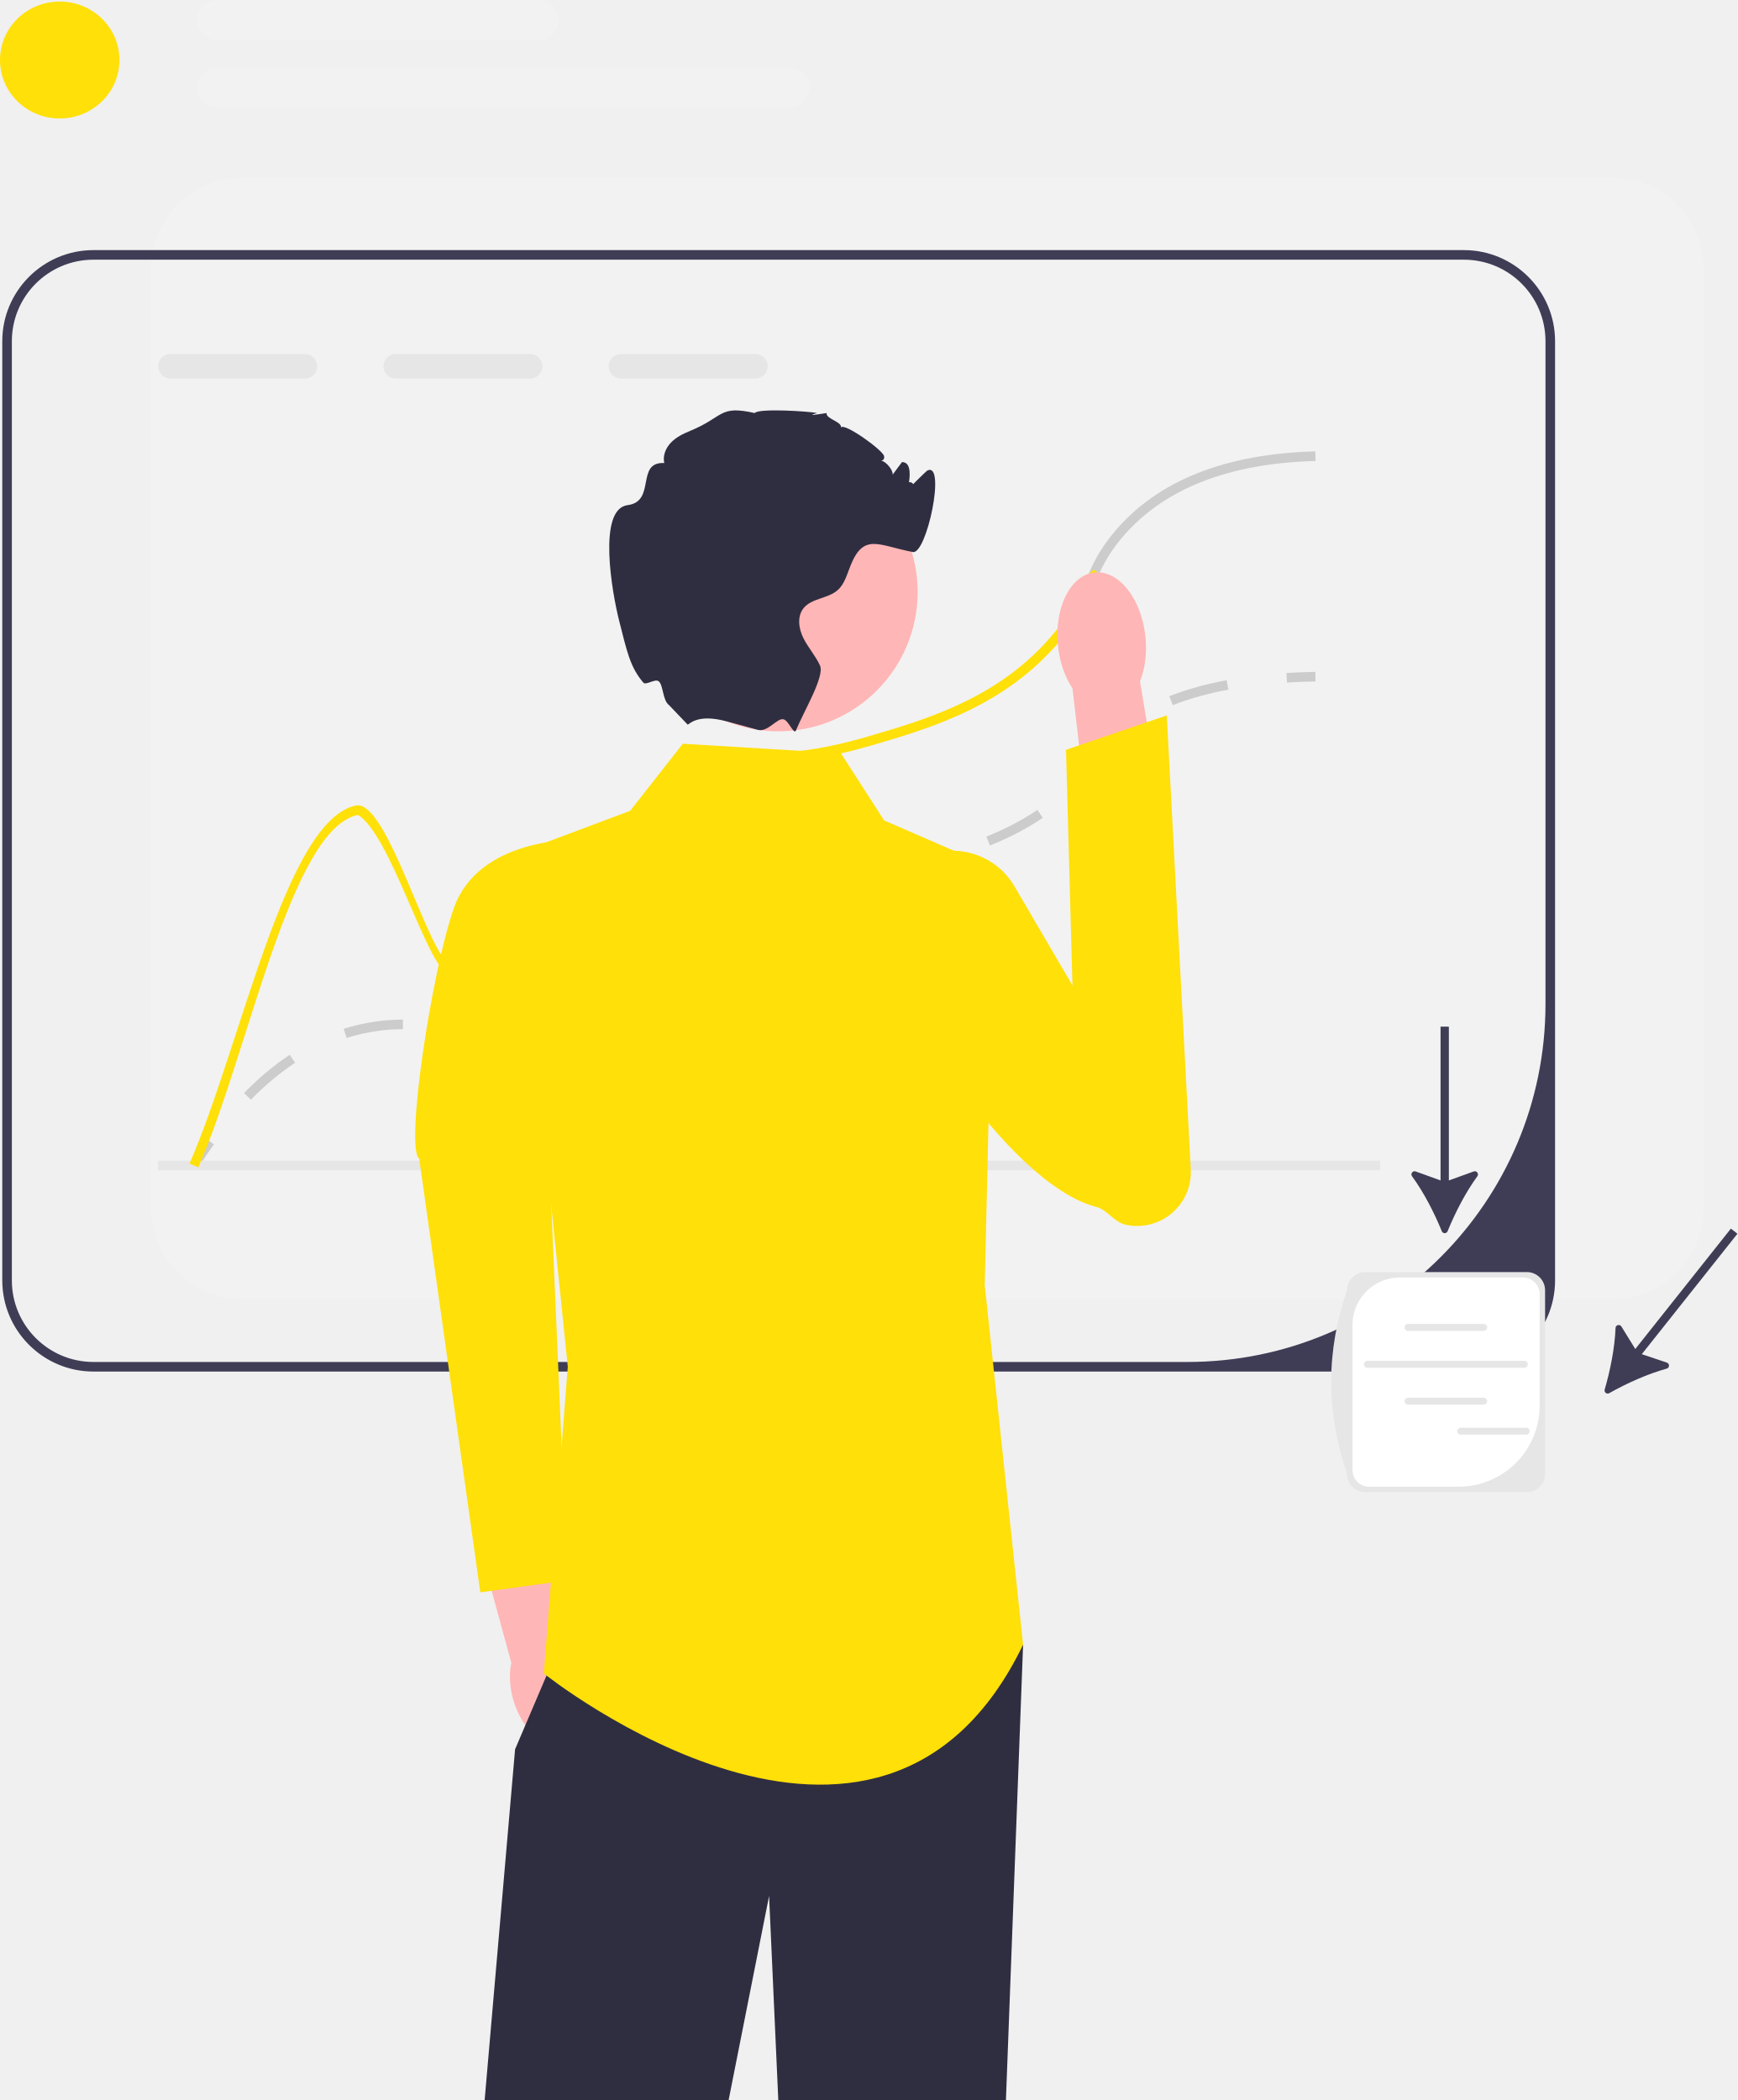
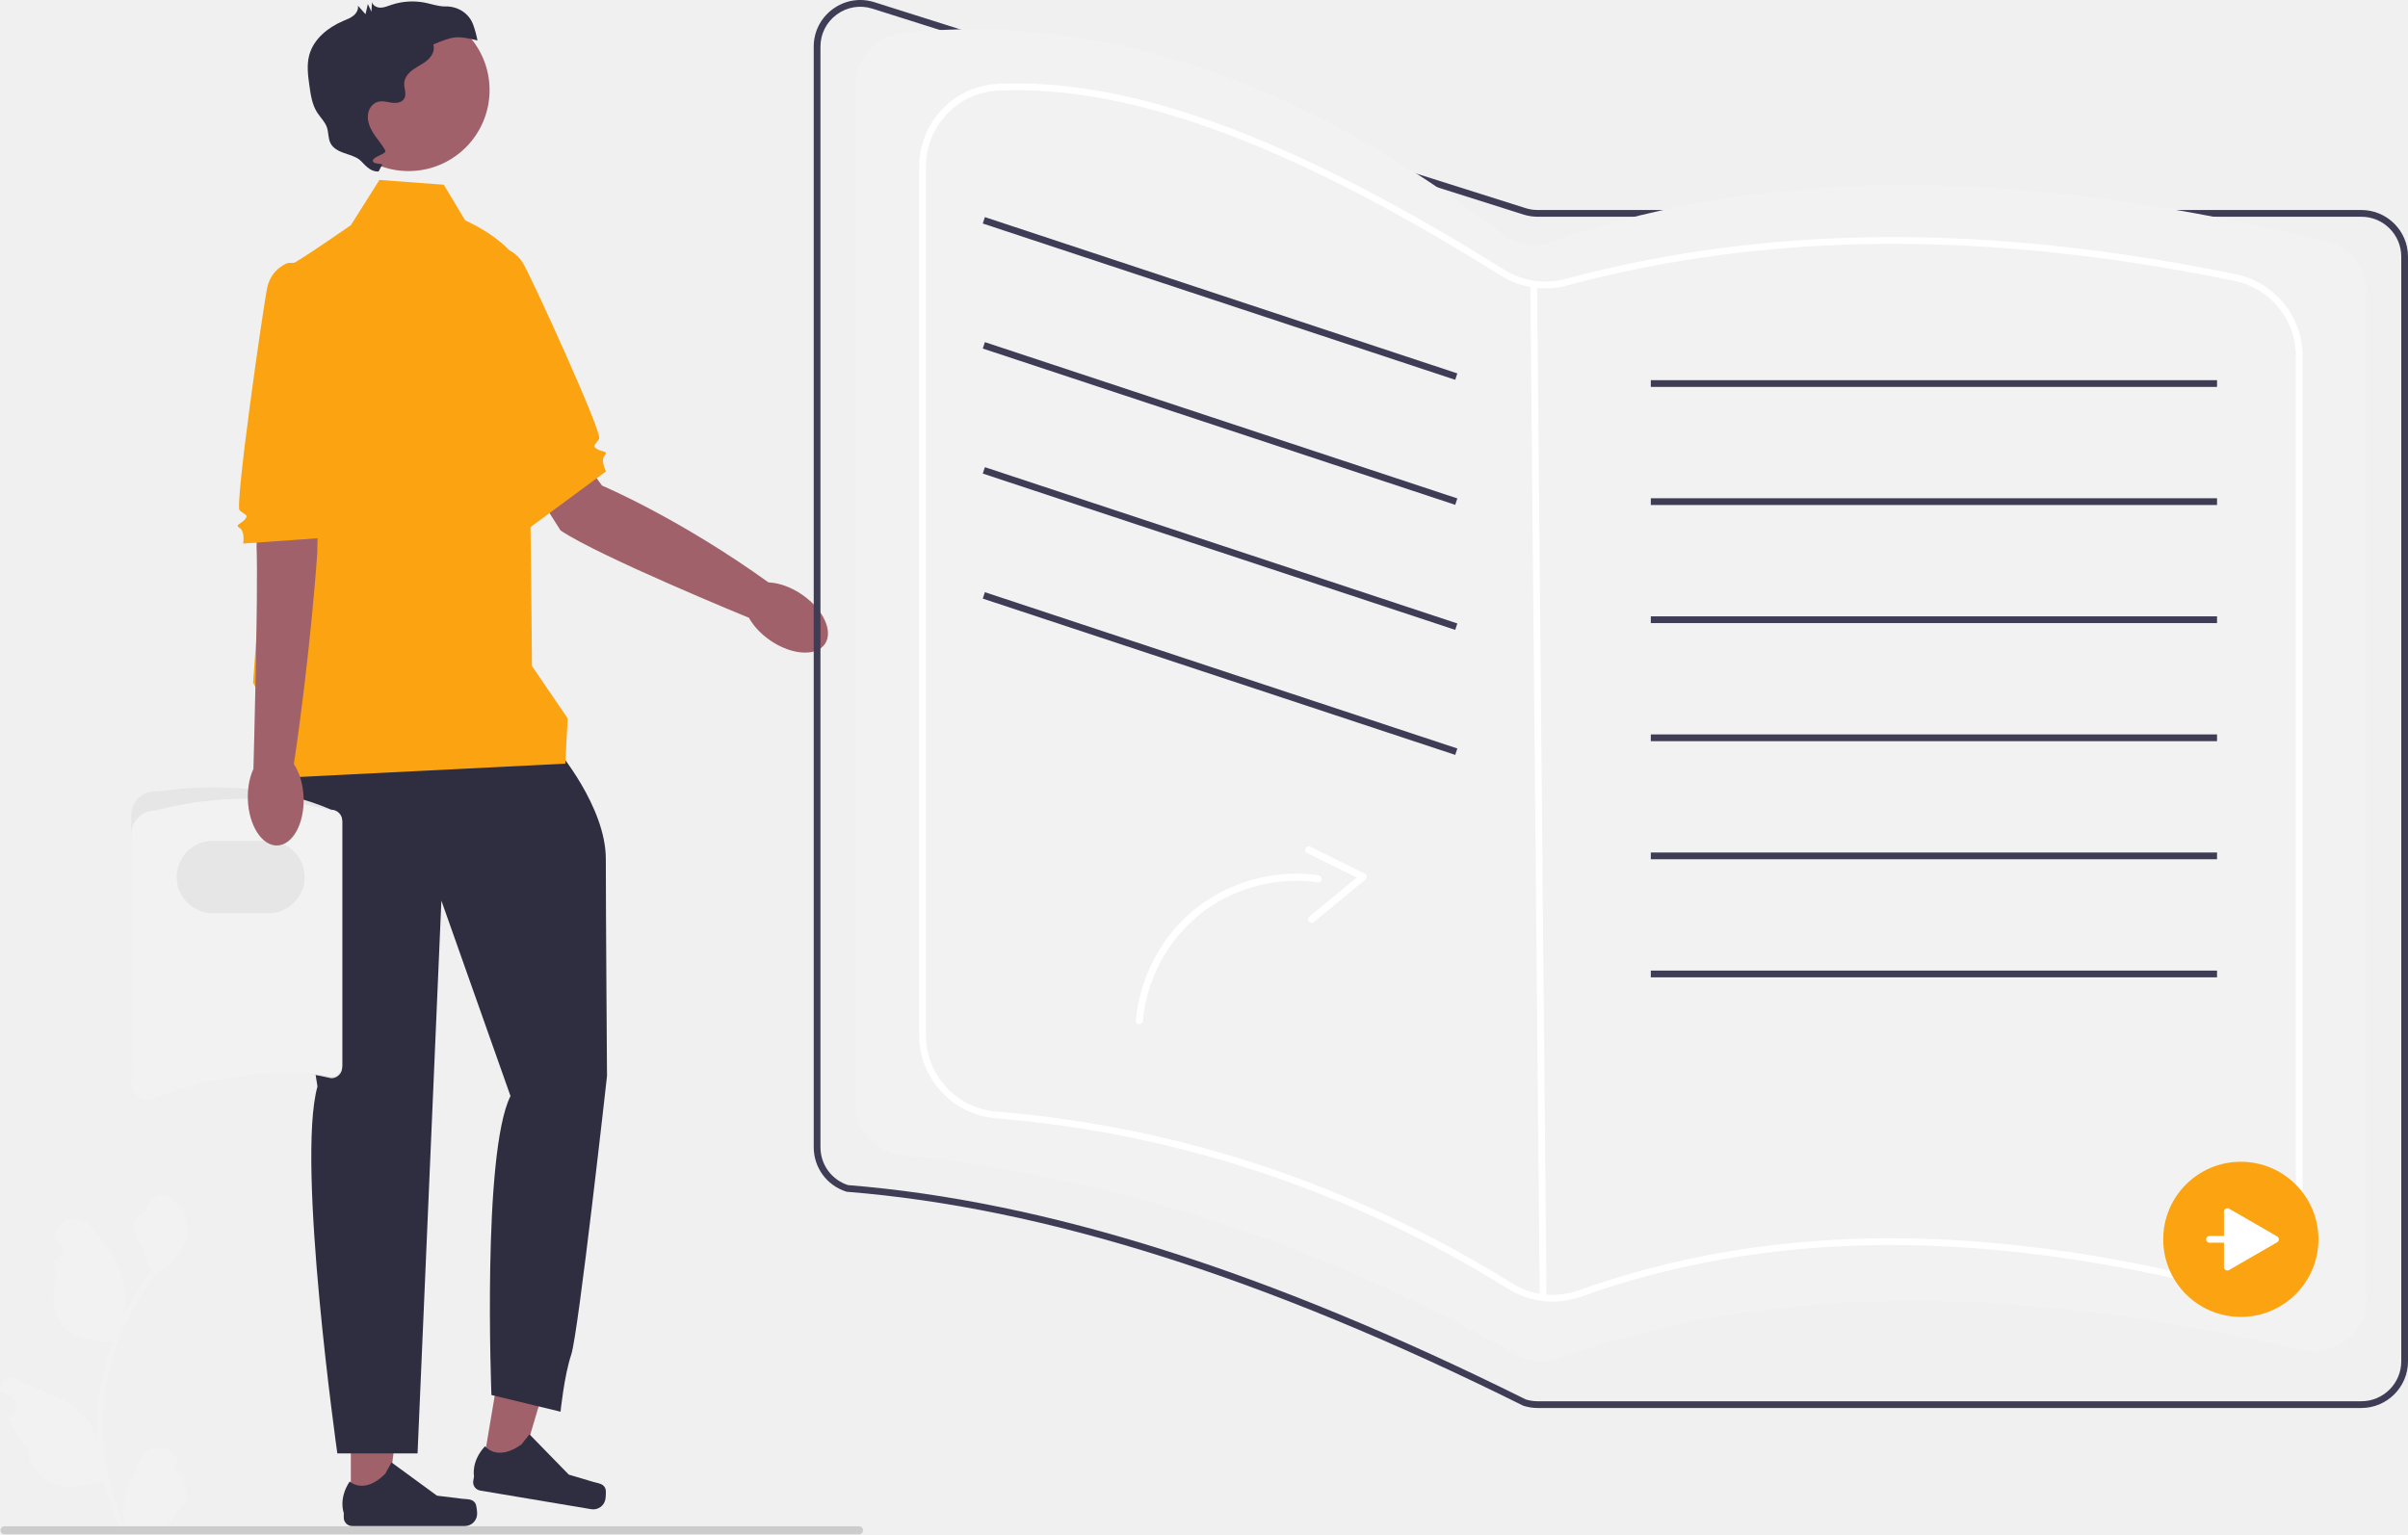
- <svg xmlns="http://www.w3.org/2000/svg" width="362.524" height="438.188" viewBox="0 0 362.524 438.188">
+ <svg xmlns="http://www.w3.org/2000/svg" width="713.742" height="454.878" viewBox="0 0 713.742 454.878">
+   <path d="M151.455,107.121l26.994,36.849s23.015,9.678,49.913,29.109l-6.439,10.051s-44.397-18.18-55.759-25.861l-20.747-32.525,6.038-17.623Z" fill="#a0616a" />
+   <ellipse cx="233.007" cy="183.071" rx="8.267" ry="13.924" transform="translate(-49.60553 272.1628) rotate(-55.65347)" fill="#a0616a" />
+   <path d="M138.261,75.664l8.834-2.506s5.142,.01,8.043,5.061c2.901,5.051,23.441,50.085,22.468,51.829-.974,1.745-2.333,2.13-.588,3.104,1.745,.974,3.342,.48,2.153,1.939s.454,4.664,.454,4.664l-22.66,16.719-18.703-80.809Z" fill="#fca311" />
+   <polygon points="103.988 445.968 114.765 445.967 119.892 404.397 103.986 404.398 103.988 445.968" fill="#a0616a" />
+   <path d="M140.912,445.724h0c.336,.565,.513,2.389,.513,3.046h0c0,2.02-1.638,3.658-3.658,3.658h-33.376c-1.378,0-2.495-1.117-2.495-2.495v-1.39s-1.651-4.176,1.748-9.324c0,0,4.225,4.031,10.538-2.282l1.862-3.373,13.476,9.855,7.469,.919c1.634,.201,3.083-.031,3.924,1.385Z" fill="#2f2e41" />
+   <polygon points="142.995 435.466 153.623 437.25 165.566 397.104 149.88 394.47 142.995 435.466" fill="#a0616a" />
+   <path d="M179.449,441.342h0c.237,.613,.11,2.441,.001,3.089h0c-.335,1.992-2.221,3.336-4.213,3.001l-32.915-5.53c-1.359-.228-2.276-1.515-2.047-2.874l.23-1.37s-.936-4.392,3.269-8.905c0,0,3.499,4.675,10.77-.505l2.395-3.017,11.657,11.952,7.214,2.144c1.578,.469,3.046,.48,3.64,2.015Z" fill="#2f2e41" />
+   <path d="M165.087,222.162s14.48,16.952,14.48,32.492,.353,64.355,.353,64.355c0,0-8.476,76.207-10.595,82.564-2.119,6.357-3.179,16.952-3.179,16.952l-20.484-4.944s-2.825-71.693,5.651-88.645l-20.484-57.92-7.063,163.87h-23.779s-12.244-86.173-5.887-108.776c0,0-14.127-86.173-10.595-91.118,3.532-4.944,81.582-8.829,81.582-8.829Z" fill="#2f2e41" />
+   <path d="M112.465,53.348l19.071,1.413,6.357,10.595s14.833,6.357,16.952,15.539c2.119,9.182,2.825,116.546,2.825,116.546l10.595,15.539-.706,13.42-84.76,4.238v-12.903l-7.77-15.35s8.476-122.903,10.595-123.609c2.119-.706,18.365-12.008,18.365-12.008l8.476-13.42Z" fill="#fca311" />
+   <circle cx="121.096" cy="26.704" r="24.015" fill="#a0616a" />
+   <path d="M140.279,7.387c-1.222-3.466-4.612-5.568-8.286-5.486-.156,.003-.311,.002-.465-.004-1.85-.076-3.626-.708-5.44-1.078-3.381-.691-6.947-.46-10.21,.662-1.014,.349-2.03,.787-3.103,.788-1.073,0-2.241-.588-2.503-1.628-.062,.942-.124,1.884-.186,2.826-.349-.762-.698-1.525-1.047-2.287l-.699,3.04-2.24-2.541c.2,1.12-.453,2.249-1.337,2.965-.884,.716-1.976,1.112-3.022,1.558-4.517,1.925-8.758,5.334-10.06,10.069-.822,2.991-.392,6.166,.044,9.237,.385,2.715,.804,5.524,2.28,7.836,.946,1.482,2.31,2.729,2.886,4.39,.537,1.548,.334,3.321,1.098,4.771,.767,1.456,2.351,2.28,3.901,2.833,1.55,.553,3.198,.945,4.533,1.908,1.335,.963,2.884,3.737,5.793,3.588l.939-1.764c.966-.787-2.608-.163-2.645-1.408-.037-1.245,4.3-2.014,3.685-3.098-.943-1.661-2.218-3.107-3.28-4.695-1.242-1.857-2.219-4.026-1.791-6.292,.167-.882,.579-1.714,1.208-2.355,1.812-1.846,3.832-1.035,5.795-.771,1.353,.182,2.969-.028,3.672-1.199,.822-1.37-.094-3.112,.018-4.705,.119-1.688,1.398-3.073,2.79-4.035,1.392-.963,2.973-1.664,4.225-2.802,1.252-1.139,2.144-2.917,1.598-4.519,5.936-2.471,6.845-2.705,13.096-1.198-.298-1.563-.715-3.103-1.244-4.604Z" fill="#2f2e41" />
  <g>
-     <path d="M336.48,37.094H50.52c-10.49,0-19.02,8.53-19.02,19.02V252.074c0,10.49,8.53,19.02,19.02,19.02H336.48c10.49,0,19.02-8.53,19.02-19.02V56.114c0-10.49-8.53-19.02-19.02-19.02Z" fill="#f2f2f2" />
-     <path d="M305.455,52.188H19.495C9.005,52.188,.475,60.718,.475,71.208v195.96c0,10.49,8.53,19.02,19.02,19.02H305.455c10.49,0,19.02-8.53,19.02-19.02V71.208c0-10.49-8.53-19.02-19.02-19.02Zm17.02,157.304c0,41.254-33.443,74.696-74.696,74.696H19.495c-9.4,0-17.02-7.62-17.02-17.02V71.208c0-9.4,7.62-17.02,17.02-17.02H305.455c9.4,0,17.02,7.62,17.02,17.02V209.492Z" fill="#3f3d56" />
+     <path d="M38.894,314.543v-72.895c0-1.999,.852-3.913,2.338-5.25,1.486-1.337,3.478-1.984,5.467-1.775,18.422-2.478,35.773-1.3,51.498,5.43,1.781,0,3.23,1.449,3.23,3.23v73.15c0,1.781-1.449,3.23-3.23,3.23-17.309-4.06-35.566-3.003-54.183,0-2.823,0-5.12-2.297-5.12-5.12Z" fill="#e6e6e6" />
+     <path d="M38.894,321.032v-73.666c0-3.895,3.169-7.064,7.064-7.064,17.616-4.609,35.029-4.617,52.238,0,1.781,0,3.23,1.449,3.23,3.23v72.401c0,1.778-1.445,3.226-3.222,3.23-16.968-2.952-35.145-.077-54.191,6.988-2.823,0-5.12-2.297-5.12-5.12Z" fill="#f2f2f2" />
+     <path d="M79.572,270.745h-16.473c-5.916,0-10.729-4.812-10.729-10.729s4.813-10.729,10.729-10.729h16.473c5.917,0,10.729,4.813,10.729,10.729s-4.813,10.729-10.729,10.729Z" fill="#e6e6e6" />
+   </g>
+   <path d="M94.67,126.057l-.63,38.032s-2.012,29.64-7.01,62.996l-11.912,.76s1.466-52.081,.932-65.785l.842-30.438,17.778-5.565Z" fill="#a0616a" />
+   <ellipse cx="81.726" cy="236.743" rx="8.267" ry="13.924" transform="translate(-7.99527 2.91297) rotate(-1.94678)" fill="#a0616a" />
+   <path d="M94.485,77.637l-9.176,.334s-4.89,1.592-6.096,7.29c-1.206,5.698-9.66,64.671-8.197,66.031,1.463,1.36,2.875,1.309,1.515,2.772-1.36,1.463-3.032,1.485-1.452,2.507,1.58,1.022,1.003,4.577,1.003,4.577l25.38-1.798-2.976-81.714Z" fill="#fca311" />
+   <path d="M699.916,417.428h-244.152c-1.417,0-2.819-.217-4.169-.644l-.144-.058c-76.45-37.994-141.996-58.73-200.383-63.396l-.222-.044c-5.776-1.827-9.656-7.125-9.656-13.183V13.838c0-4.455,2.062-8.521,5.655-11.153,3.594-2.633,8.091-3.372,12.341-2.029l193.012,61.05c1.156,.366,2.356,.551,3.566,.551h244.152c7.624,0,13.826,6.203,13.826,13.826V403.602c0,7.624-6.202,13.826-13.826,13.826Zm-247.646-2.527c1.133,.35,2.308,.527,3.494,.527h244.152c6.521,0,11.826-5.305,11.826-11.826V76.083c0-6.521-5.305-11.826-11.826-11.826h-244.152c-1.416,0-2.818-.216-4.169-.644L258.582,2.563c-3.634-1.15-7.481-.517-10.555,1.735-3.074,2.252-4.837,5.729-4.837,9.54V340.105c0,5.145,3.271,9.647,8.154,11.242,58.599,4.703,124.326,25.492,200.926,63.554Z" fill="#3f3d56" />
+   <path d="M462.284,402.612c66.57-23.557,140.836-20.853,219.732-2.349,9.904,2.323,19.4-5.135,19.4-15.308V86.842c0-7.239-4.935-13.569-11.968-15.289-83.229-20.353-160.969-24.097-229.479,.088-5.019,1.772-10.59,.812-14.825-2.412C387.413,25.282,328.329,3.248,267.48,9.79c-7.96,.856-13.964,7.64-13.964,15.646V326.801c0,8.069,6.105,14.816,14.131,15.651,65.494,6.812,125.676,27.456,181.645,59.07,3.963,2.238,8.701,2.609,12.992,1.091Z" fill="#f2f2f2" />
+   <path d="M460.146,385.895c-4.534,0-8.999-1.246-12.934-3.689-47.004-29.192-98.215-46.246-152.208-50.688-12.658-1.042-22.574-11.839-22.574-24.581V49.522c0-13.212,10.246-24.038,23.327-24.646,39.311-1.833,87.042,15.698,150.205,55.15,5.343,3.336,11.84,4.327,17.826,2.722,60.028-16.113,125.098-16.584,198.932-1.439,11.462,2.352,19.782,12.525,19.782,24.192v251.261c0,7.582-3.41,14.625-9.356,19.321-5.99,4.731-13.698,6.428-21.147,4.654-69.846-16.624-129.822-15.423-183.359,3.675h0c-2.78,.992-5.651,1.482-8.493,1.482ZM301.369,26.748c-1.861,0-3.696,.042-5.519,.127-12.011,.558-21.419,10.506-21.419,22.647V306.937c0,11.709,9.109,21.631,20.738,22.587,54.312,4.469,105.822,21.621,153.099,50.982,5.882,3.654,13.063,4.391,19.7,2.023l.336,.941-.336-.941c53.911-19.232,114.26-20.455,184.494-3.737,6.851,1.63,13.938,.072,19.445-4.278,5.463-4.315,8.596-10.785,8.596-17.752V105.501c0-10.721-7.647-20.071-18.185-22.233-73.521-15.082-138.291-14.62-198.011,1.412-6.522,1.749-13.593,.672-19.404-2.957-59.858-37.388-105.696-54.976-143.534-54.976Z" fill="#fff" />
+   <rect x="454.996" y="84.245" width="2" height="301.19" transform="translate(-2.15024 4.22302) rotate(-.52937)" fill="#fff" />
+   <rect x="360.63" y="14.733" width="2" height="147.5" transform="translate(164.0261 404.0115) rotate(-71.69155)" fill="#3f3d56" />
+   <rect x="360.63" y="51.801" width="2" height="147.5" transform="translate(128.8346 429.4351) rotate(-71.69155)" fill="#3f3d56" />
+   <rect x="360.63" y="88.869" width="2" height="147.5" transform="translate(93.6436 454.8584) rotate(-71.69155)" fill="#3f3d56" />
+   <rect x="360.63" y="125.936" width="2" height="147.5" transform="translate(58.4526 480.2817) rotate(-71.69155)" fill="#3f3d56" />
+   <rect x="489.307" y="112.71" width="167.833" height="2" fill="#3f3d56" />
+   <rect x="489.307" y="147.718" width="167.833" height="2" fill="#3f3d56" />
+   <rect x="489.307" y="182.726" width="167.833" height="2" fill="#3f3d56" />
+   <rect x="489.307" y="217.735" width="167.833" height="2" fill="#3f3d56" />
+   <rect x="489.307" y="252.743" width="167.833" height="2" fill="#3f3d56" />
+   <rect x="489.307" y="287.751" width="167.833" height="2" fill="#3f3d56" />
+   <path d="M54.259,437.545c-2.066,.129-3.208-2.437-1.645-3.933l.155-.618c-.02-.05-.041-.099-.062-.148-2.089-4.982-9.17-4.947-11.241,.042-1.839,4.428-4.179,8.864-4.756,13.546-.258,2.067-.142,4.172,.316,6.2-4.308-9.411-6.575-19.687-6.575-30.021,0-2.597,.142-5.193,.433-7.783,.239-2.119,.568-4.224,.995-6.31,2.306-11.277,7.299-22.018,14.5-30.99,3.462-1.892,6.349-4.851,8.093-8.397,.626-1.279,1.117-2.655,1.35-4.056-.394,.052-1.486-5.949-1.188-6.317-.549-.833-1.532-1.247-2.131-2.06-2.982-4.043-7.091-3.337-9.236,2.157-4.582,2.313-4.627,6.148-1.815,9.837,1.789,2.347,2.035,5.522,3.604,8.035-.162,.207-.329,.407-.491,.614-2.961,3.798-5.522,7.88-7.681,12.169,.61-4.766-.291-10.508-1.826-14.21-1.748-4.217-5.025-7.769-7.91-11.415-3.466-4.379-10.573-2.468-11.184,3.083-.006,.054-.012,.107-.017,.161,.429,.242,.848,.499,1.259,.77,2.339,1.547,1.531,5.174-1.241,5.602l-.063,.01c.155,1.544,.42,3.074,.807,4.579-3.702,14.316,4.29,19.53,15.701,19.764,.252,.129,.497,.258,.749,.381-1.156,3.255-2.08,6.594-2.764,9.979-.614,2.99-1.04,6.013-1.279,9.049-.297,3.83-.271,7.68,.052,11.503l-.019-.136c-.82-4.211-3.107-8.145-6.427-10.87-4.946-4.063-11.933-5.559-17.268-8.824-2.568-1.572-5.859,.459-5.411,3.437l.022,.143c.794,.323,1.569,.698,2.319,1.117,.429,.242,.848,.499,1.259,.77,2.339,1.547,1.531,5.174-1.241,5.602l-.063,.01c-.045,.006-.084,.013-.129,.019,1.363,3.236,3.262,6.239,5.639,8.829,2.315,12.497,12.256,13.683,22.89,10.044h.006c1.163,5.064,2.861,10.011,5.044,14.726h18.02c.065-.2,.123-.407,.181-.607-1.666,.103-3.346,.006-4.986-.297,1.337-1.641,2.674-3.294,4.011-4.935,.032-.032,.058-.065,.084-.097,.678-.84,1.363-1.673,2.041-2.512l0-.001c.042-2.578-.267-5.147-.879-7.64l-.001-0Z" fill="#f2f2f2" />
+   <path d="M255.81,453.688c0,.66-.53,1.19-1.19,1.19H1.33c-.66,0-1.19-.53-1.19-1.19,0-.66,.53-1.19,1.19-1.19H254.62c.66,0,1.19,.53,1.19,1.19Z" fill="#ccc" />
+   <g>
+     <circle cx="664.19" cy="367.428" r="23" fill="#fca311" />
+     <path d="M674.961,366.562l-14.271-8.24c-.667-.385-1.5,.096-1.5,.866v7.24h-4.281c-.552,0-1,.448-1,1,0,.552,.448,1,1,1h4.281v7.24c0,.77,.833,1.251,1.5,.866l14.271-8.24c.667-.385,.667-1.347,0-1.732Z" fill="#fff" />
  </g>
  <g>
-     <path d="M41.322,243.721l-1.692-1.065c1.1-1.749,2.235-3.443,3.373-5.038l1.628,1.162c-1.116,1.562-2.229,3.225-3.309,4.941Z" fill="#ccc" />
-     <path d="M52.349,229.468l-1.432-1.396c3.052-3.127,6.264-5.812,9.546-7.98l1.103,1.669c-3.164,2.089-6.265,4.682-9.217,7.708Zm49.896-12.624c-2.388,0-4.564-.306-6.193-.572l.323-1.974c1.65,.27,3.638,.546,5.87,.546,1.971,0,3.908-.216,5.921-.662l.432,1.953c-2.157,.477-4.235,.709-6.353,.709Zm-29.926-.265l-.602-1.907c2.148-.678,4.374-1.186,6.615-1.51,1.924-.278,3.764-.414,5.624-.414h.123v2h-.123c-1.763,0-3.509,.128-5.337,.393-2.134,.309-4.254,.793-6.3,1.438Zm47.671-5.78l-1.278-1.538c2.76-2.292,4.738-5.064,6.833-8l.835-1.167,1.623,1.169-.831,1.16c-2.172,3.043-4.224,5.918-7.182,8.376Zm16.039-18.338l-1.23-1.577c2.696-2.104,5.742-3.808,9.311-5.211,.608-.239,1.189-.453,1.747-.643l.646,1.893c-.53,.181-1.082,.384-1.66,.611-3.388,1.332-6.271,2.943-8.812,4.927Zm24.145-6.947c-.673,0-1.311-.006-1.924-.013l.023-2c.627,.007,1.281,.009,1.974,.013,2.354,0,5.631-.067,10.127-.587l.23,1.986c-4.645,.538-7.974,.594-10.431,.601Zm22.597-2.619l-.396-1.96c3.592-.727,7.771-1.591,11.908-2.659l.5,1.937c-4.184,1.08-8.394,1.951-12.012,2.682Zm23.793-6.474l-.748-1.855c4.01-1.617,7.492-3.44,10.646-5.575l1.121,1.656c-3.271,2.215-6.876,4.104-11.019,5.773Zm20.208-14.291l-1.623-1.169c.558-.774,1.041-1.53,1.507-2.26,1.377-2.156,2.801-4.386,6.192-7.124l.237-.19,1.239,1.569-.22,.176c-3.138,2.533-4.413,4.53-5.763,6.645-.481,.753-.979,1.533-1.569,2.353Zm17.942-15l-.729-1.862c3.564-1.397,7.59-2.522,11.966-3.343l.369,1.966c-4.252,.798-8.157,1.888-11.605,3.239Z" fill="#ccc" />
-     <path d="M268.543,142.423l-.125-1.996c1.943-.122,3.975-.202,6.039-.239l.036,2c-2.035,.036-4.037,.115-5.95,.235Z" fill="#ccc" />
-   </g>
-   <g>
-     <path d="M63.623,73.859h-28.06c-1.41,0-2.56,1.15-2.56,2.56,0,1.42,1.15,2.57,2.56,2.57h28.06c1.41,0,2.56-1.15,2.56-2.57,0-1.41-1.15-2.56-2.56-2.56Z" fill="#e6e6e6" />
-     <path d="M110.623,73.859h-28.06c-1.41,0-2.56,1.15-2.56,2.56,0,1.42,1.15,2.57,2.56,2.57h28.06c1.41,0,2.56-1.15,2.56-2.57,0-1.41-1.15-2.56-2.56-2.56Z" fill="#e6e6e6" />
-     <path d="M157.623,73.859h-28.06c-1.41,0-2.56,1.15-2.56,2.56,0,1.42,1.15,2.57,2.56,2.57h28.06c1.41,0,2.56-1.15,2.56-2.57,0-1.41-1.15-2.56-2.56-2.56Z" fill="#e6e6e6" />
-   </g>
-   <rect x="32.975" y="242.188" width="255" height="2" fill="#e6e6e6" />
-   <path d="M274.505,96.188c-18.15,.47-31.69,5.81-40.27,15.85-3.17,3.72-4.46,6.65-5.82,9.75-1.35,3.06-2.73,6.21-5.94,10.32v-3.4c1.99-2.92,3.06-5.36,4.11-7.73,1.42-3.24,2.77-6.3,6.13-10.23,8.96-10.5,23-16.07,41.73-16.56l.06,2Z" fill="#ccc" />
-   <path d="M228.415,121.788c-1.35,3.06-2.73,6.21-5.94,10.32-.38,.49-.79,1-1.23,1.53-11.58,13.77-27.05,18.29-39.49,21.93-.78,.23-1.54,.44-2.28,.64-11.06,3-17.12,2.89-21.63,2.82-4.53-.08-7.52-.13-12.87,2.93-9.81,5.59-13.83,13.77-17.72,21.68-4.01,8.14-7.79,15.83-17.43,19.44-6.69,2.5-11.39,1.26-16.36-.04-4.27-1.13-11.966-28.944-18.78-33-14.07,2.95-22.62,48.93-33.29,73.55l-1.84-.8c10.95-25.24,19.97-71.61,34.71-74.71,6.57-1.38,15.22,31.84,19.71,33.02,4.66,1.23,9.05,2.38,15.15,.1,8.9-3.32,12.34-10.33,16.33-18.44,3.84-7.8,8.19-16.64,18.52-22.54,5.83-3.33,9.22-3.27,13.9-3.19,4.46,.08,10.48,.18,21.6-2.89,.56-.16,1.13-.32,1.72-.49,12.18-3.56,27.33-7.99,38.51-21.29,1.1-1.31,2.01-2.52,2.77-3.65,1.99-2.92,3.06-5.36,4.11-7.73,1.42-3.24,3.19-2.29,1.83,.81Z" fill="#ffe009" />
-   <g>
-     <path d="M121.776,350.568c-.792-2.756-2.147-5.108-3.761-6.785l-5.864-26.73-12.781,3.131,7.324,26.778c-.482,2.266-.385,4.97,.406,7.727,1.808,6.297,6.56,10.479,10.612,9.341,4.053-1.138,5.872-7.165,4.063-13.462h0Z" fill="#ffb6b6" />
-     <path d="M120.008,175.227s-20.184-.413-25.317,14.285c-4.672,13.379-10.209,50.135-7.216,52.259l12.743,90.485,18.171-2.497-4.663-108.569,6.282-45.964Z" fill="#ffe009" />
-   </g>
-   <polygon points="213.475 343.188 209.895 438.188 162.395 438.188 160.475 395.618 152.035 438.188 101.125 438.188 107.475 365.008 114.035 349.618 118.475 339.188 213.475 343.188" fill="#2f2e41" />
-   <path d="M175.475,157.188l-33-2-11,14-24,9,11,107-5,64s70,56,100-6l-8-75,2-87-23-10-9-14Z" fill="#ffe009" />
-   <g>
-     <path d="M239.006,132.849c.358,3.467-.097,6.727-1.144,9.341l5.497,32.812-15.69,2.159-3.887-33.517c-1.559-2.345-2.671-5.444-3.029-8.911-.818-7.92,2.605-14.763,7.645-15.283,5.04-.521,9.789,5.478,10.607,13.398v0Z" fill="#ffb6b6" />
-     <path d="M211.677,184.945c-5.409-9.245-18.826-10.116-24.835-1.25-1.643,2.424-1.185,5.148-1.577,8.422-1.665,13.896,24.964,54.96,43.39,59.688,2.418,.62,3.795,3.229,6.236,3.753h0c7.23,1.554,13.961-4.184,13.57-11.569l-5.005-94.708-21.027,7.172,1.346,49.171-12.098-20.678Z" fill="#ffe009" />
-   </g>
-   <g>
-     <circle cx="162.4" cy="123.532" r="29.068" fill="#ffb6b6" />
-     <path d="M189.475,102.188c-.25,.06,3.826-3.913,4-4,4-2-.11,17.55-3,17-7.11-1.35-10.18-4.03-12.94,2.66-.77,1.86-1.25,3.96-2.75,5.29-2.06,1.81-5.48,1.66-7.16,3.82-1.35,1.74-.96,4.3,.04,6.26,1,1.97,2.52,3.64,3.43,5.65,1.02,2.26-3.33,9.45-4.99,13.49v.01l-.01,.024c-.441,1.06-1.489-1.993-2.596-2.298-1.324-.365-3.275,2.762-5.384,2.194-.01,0-.02-.01-.03-.01-2.01-.56-4.25-1.16-6.47-1.76h-.01c-6.25-1.7-7.83,.74-8.13,.67l-3.88-4.06c-1.332-.97-1.181-4.099-2.12-4.94-.768-.687-2.682,.901-3.246,.24-2.766-3.24-3.403-6.481-5.034-12.88-1.49-5.85-4.58-23.36,1.77-24.15,5.99-.75,1.61-9.09,7.64-8.78-.36-1.52,.31-3.15,1.4-4.27,1.08-1.13,2.52-1.83,3.97-2.43,7.15-2.92,5.96-5.43,13.5-3.73,.75-1.05,11.64-.35,13,0,.1,.02-3.37,.85,2,0-.2,1.23,3.2,1.77,3,3,.75-1.01,8.81,4.79,9,6,.25,1.51-2.03,.74-.51,.97,.9,.14,2.44,1.97,2.29,2.88,.65-.88,1.3-1.75,1.96-2.63,.12,.01,.23,.03,.35,.05,3.04,.58-.445,10.518-.32,7.42,.23-5.69,4.26-2.36,1.23-1.69Z" fill="#2f2e41" />
-   </g>
-   <path d="M300.835,256.9c.224,.552,.997,.552,1.221-0,1.561-3.849,3.784-8.16,6.203-11.455,.387-.527-.147-1.232-.762-1.01l-5.183,1.875v-32.086h-1.735v32.086l-5.185-1.875c-.615-.223-1.149,.482-.762,1.01,2.418,3.295,4.641,7.606,6.204,11.455Z" fill="#3f3d56" />
-   <path d="M334.826,289.937c-.168,.571,.438,1.052,.956,.759,3.617-2.043,8.039-4.037,11.981-5.113,.631-.172,.652-1.056,.031-1.264l-5.225-1.755,19.955-25.127-1.359-1.079-19.955,25.127-2.894-4.693c-.343-.557-1.2-.337-1.224,.317-.155,4.084-1.095,8.842-2.266,12.829Z" fill="#3f3d56" />
-   <g>
-     <path d="M318.593,311.349h-33.721c-2.094,0-3.797-1.703-3.797-3.797-4.459-13.032-4.37-25.801,0-38.323,0-2.094,1.703-3.797,3.797-3.797h33.721c2.094,0,3.797,1.703,3.797,3.797v38.323c0,2.094-1.703,3.797-3.797,3.797Z" fill="#e6e6e6" />
-     <path d="M292.096,266.563c-5.463,0-9.891,4.428-9.891,9.891v30.285c0,1.921,1.557,3.479,3.479,3.479h18.648c9.348,0,16.926-7.578,16.926-16.926v-23.25c0-1.921-1.557-3.479-3.479-3.479h-25.683Z" fill="#fff" />
-     <g>
-       <path d="M309.585,277.7h-15.788c-.398,0-.722-.324-.722-.722,0-.398,.324-.722,.722-.722h15.788c.398,0,.722,.324,.722,.722,0,.398-.324,.722-.722,.722Z" fill="#e6e6e6" />
-       <path d="M309.585,293.093h-15.788c-.398,0-.722-.324-.722-.722s.324-.722,.722-.722h15.788c.398,0,.722,.324,.722,.722s-.324,.722-.722,.722Z" fill="#e6e6e6" />
-       <path d="M318.057,285.402h-32.732c-.398,0-.722-.324-.722-.722,0-.398,.324-.722,.722-.722h32.732c.398,0,.722,.324,.722,.722,0,.398-.324,.722-.722,.722Z" fill="#e6e6e6" />
-     </g>
-     <path d="M318.443,299.351h-13.658c-.398,0-.722-.324-.722-.722,0-.398,.324-.722,.722-.722h13.658c.398,0,.722,.324,.722,.722s-.324,.722-.722,.722Z" fill="#e6e6e6" />
-   </g>
-   <g>
-     <ellipse cx="12.463" cy="12.522" rx="12.463" ry="12.201" fill="#ffe009" />
-     <path d="M112.376,8.348H45.291c-2.301,0-4.174-1.872-4.174-4.174s1.872-4.174,4.174-4.174H112.376c2.301,0,4.174,1.872,4.174,4.174s-1.872,4.174-4.174,4.174Z" fill="#f2f2f2" />
-     <path d="M164.729,22.475H45.291c-2.301,0-4.174-1.872-4.174-4.174s1.872-4.174,4.174-4.174h119.438c2.301,0,4.174,1.872,4.174,4.174s-1.872,4.174-4.174,4.174Z" fill="#f2f2f2" />
+     <path d="M336.668,302.595c.896-10.25,5.151-20.041,11.962-27.747,6.634-7.506,15.703-12.655,25.482-14.753,5.459-1.171,11.114-1.399,16.642-.611,1.323,.189,1.288,2.29-.049,2.099-9.409-1.342-19.134,.298-27.588,4.642-8.666,4.453-15.602,11.696-19.886,20.43-2.45,4.995-3.979,10.446-4.463,15.988-.117,1.341-2.217,1.3-2.099-.049h0Z" fill="#fff" />
+     <path d="M388.426,251.057l16.162,7.974c.588,.29,.684,1.247,.185,1.66l-15.3,12.648c-1.036,.856-2.493-.656-1.449-1.519l15.3-12.648,.185,1.66-16.162-7.974c-1.214-.599-.124-2.396,1.08-1.802h0Z" fill="#fff" />
  </g>
</svg>
